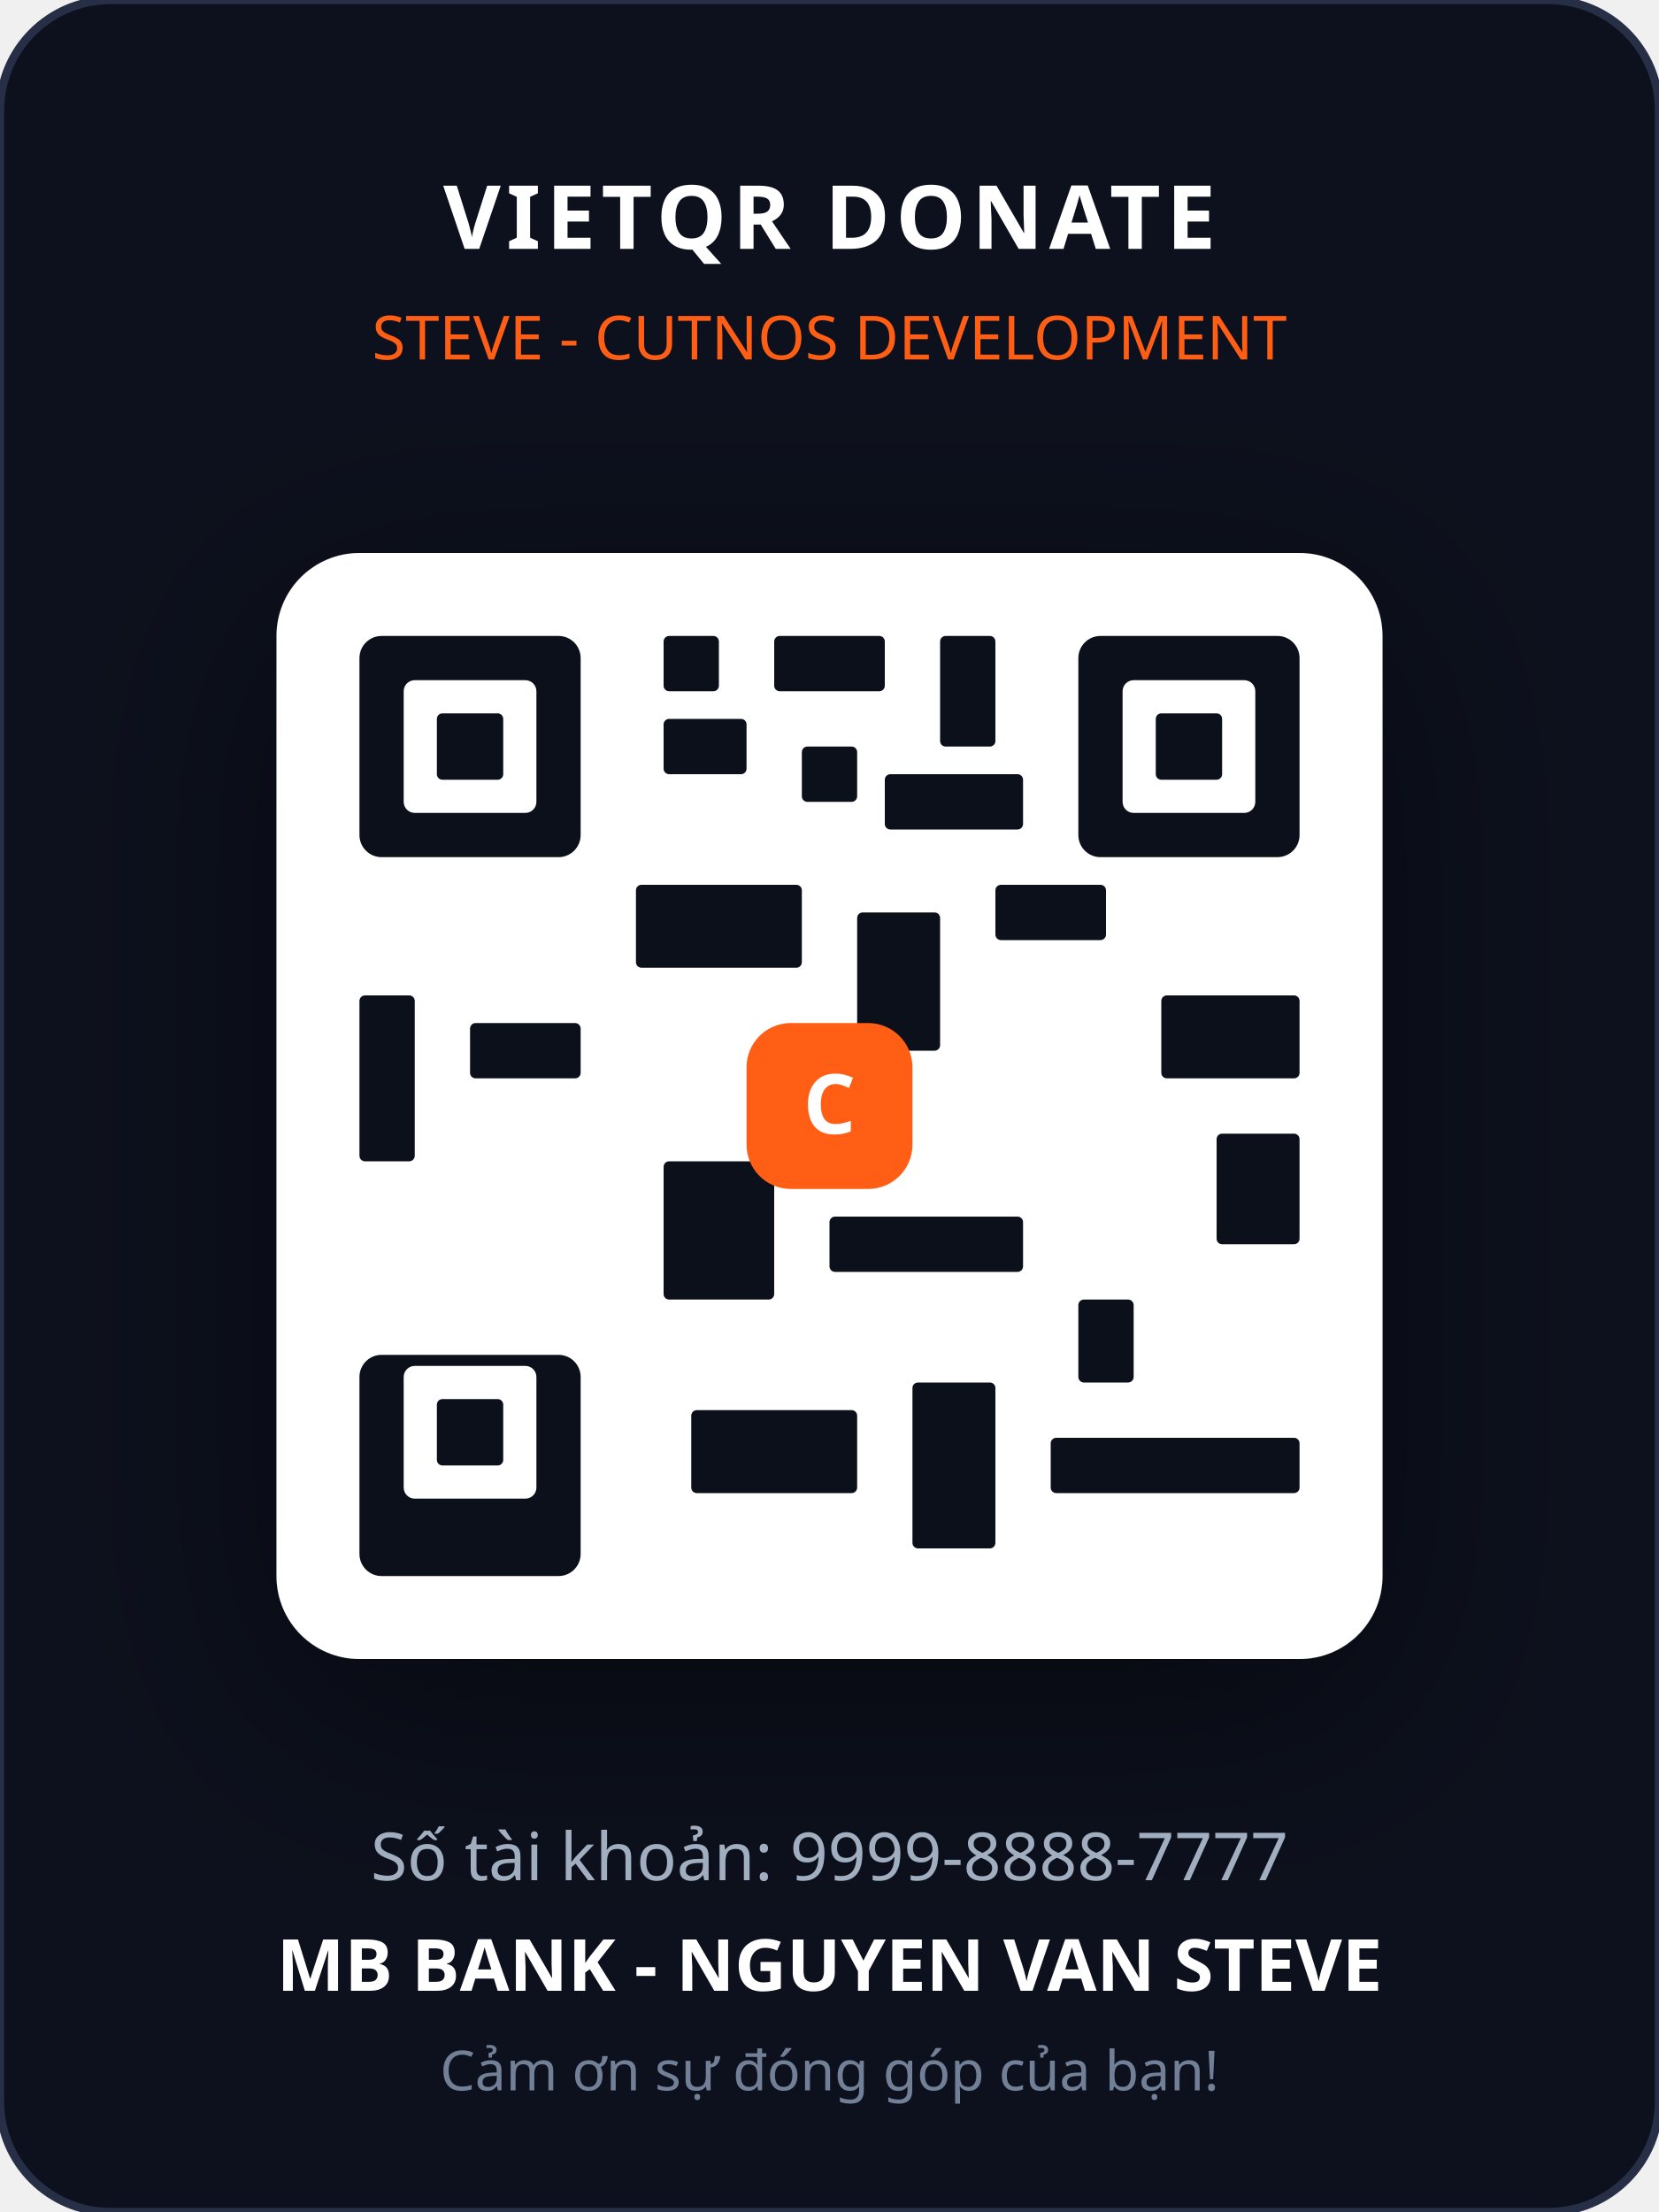
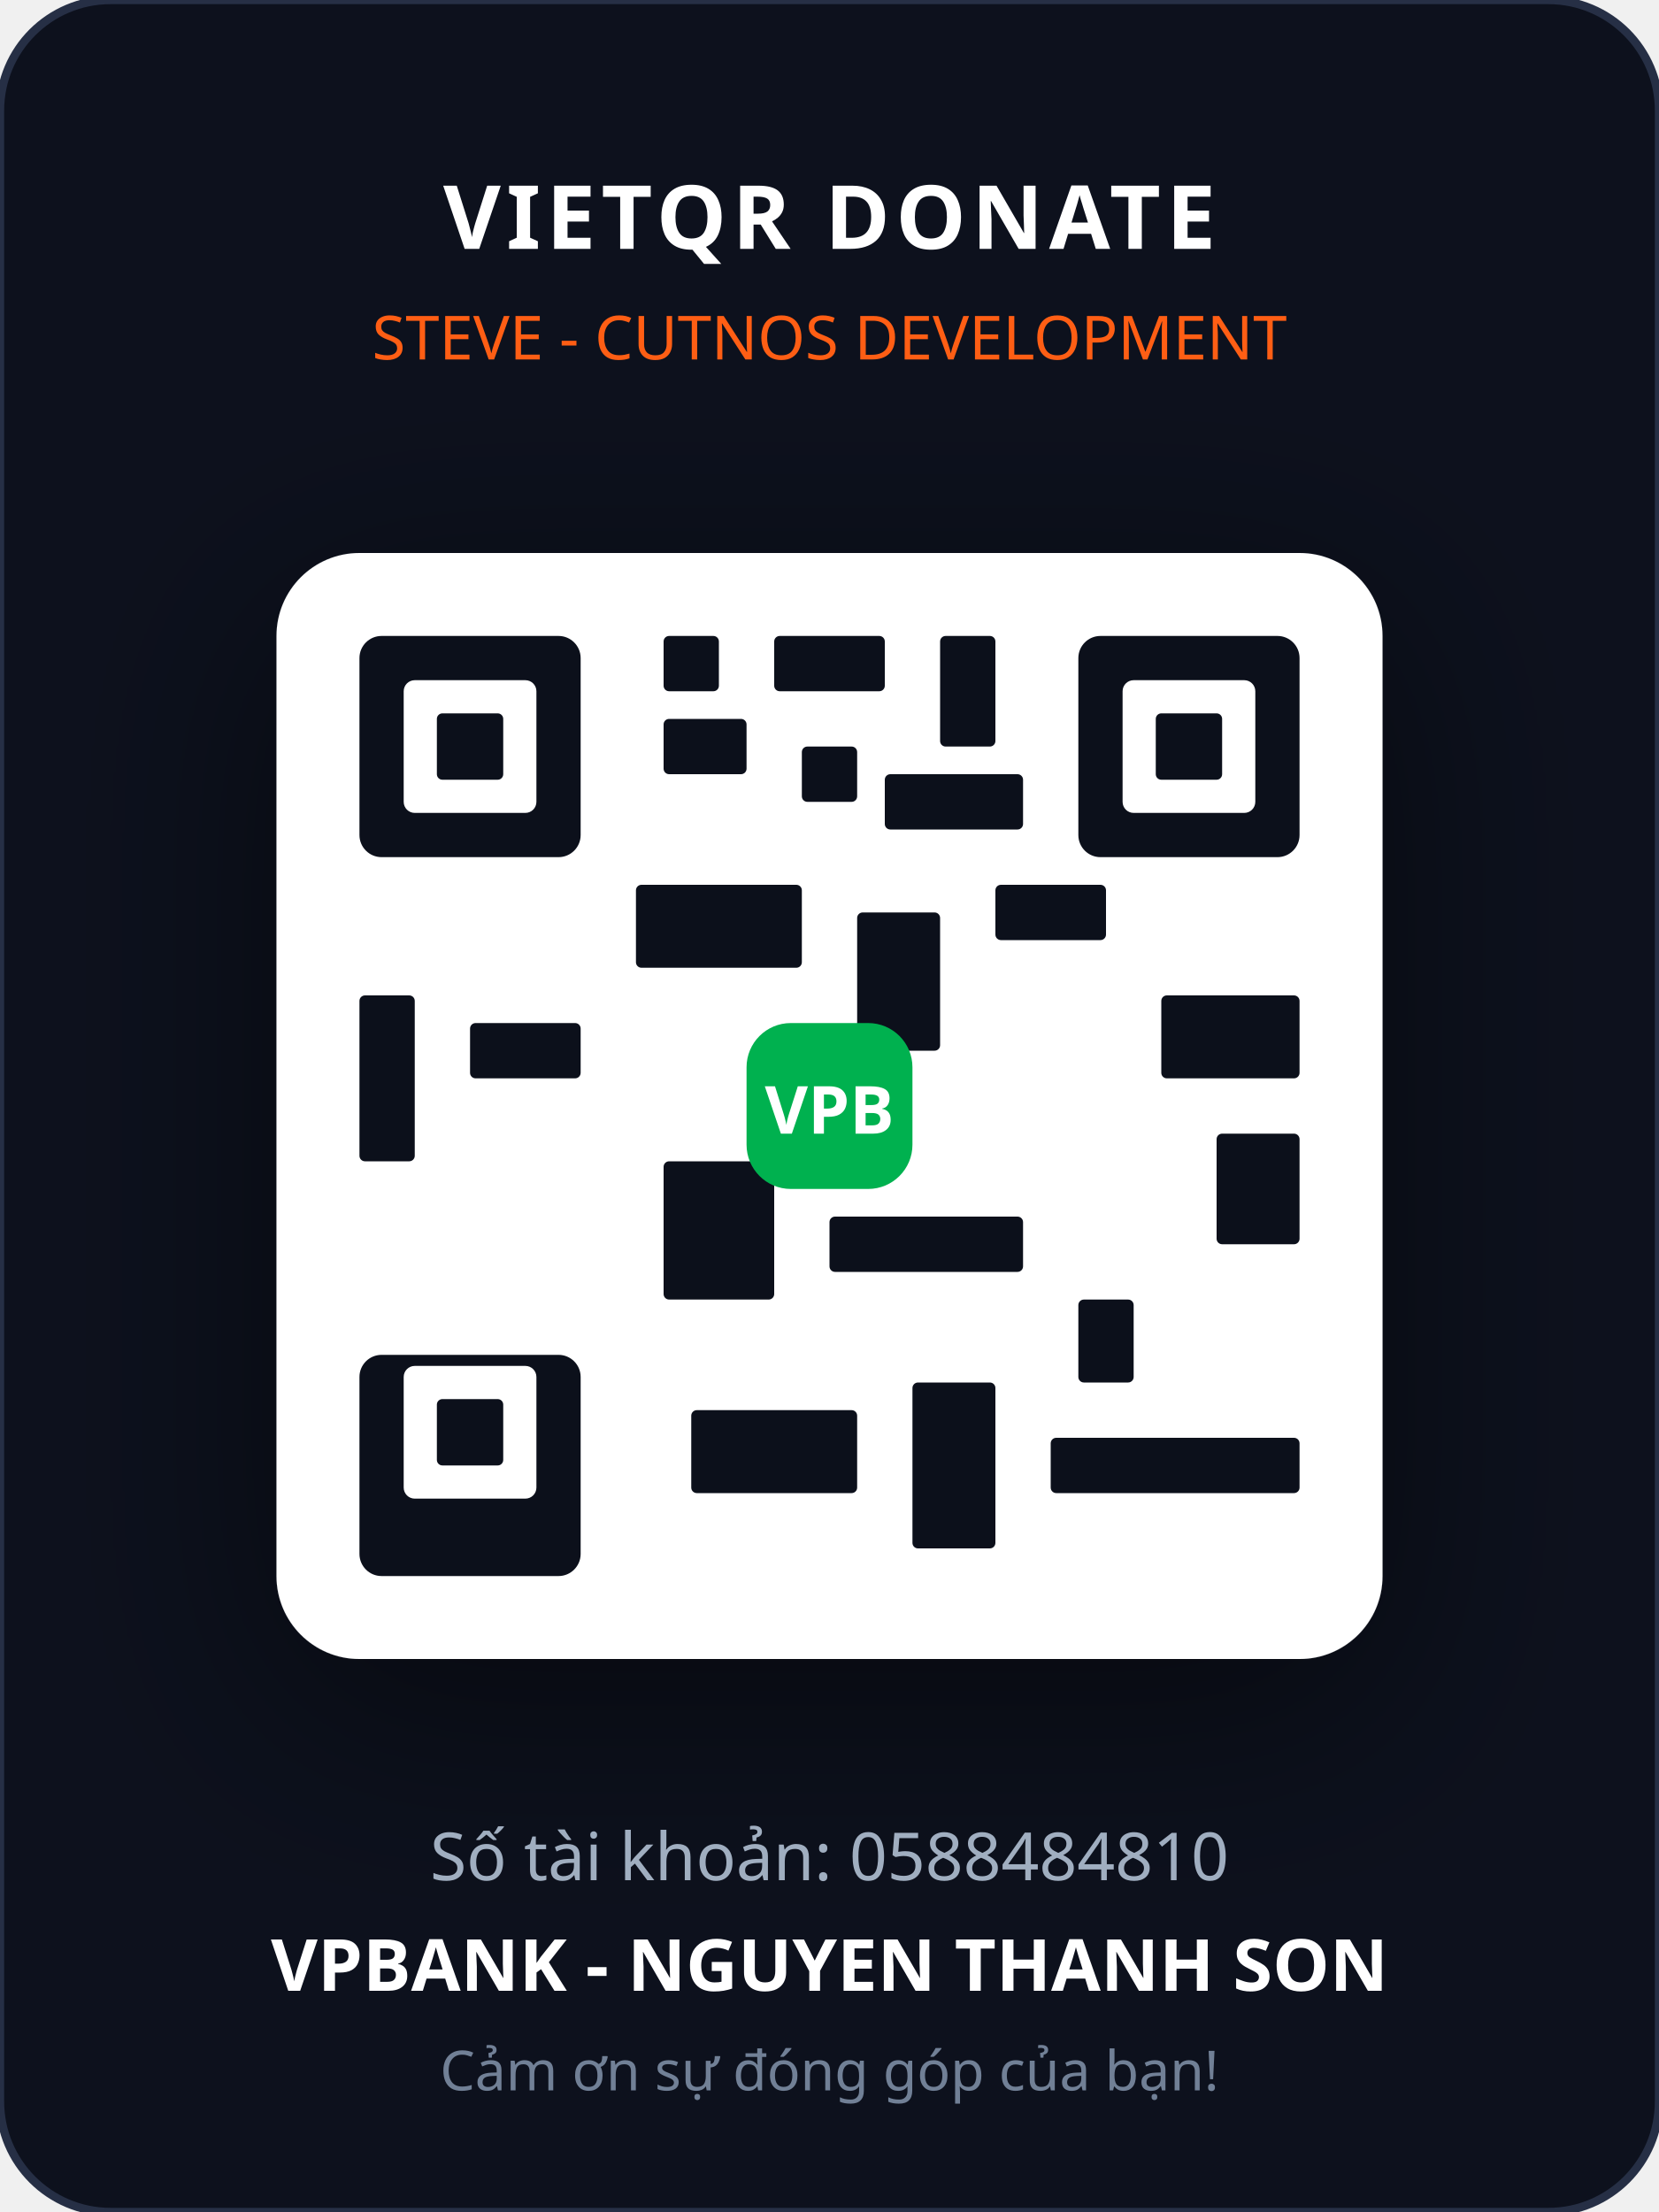
<svg xmlns="http://www.w3.org/2000/svg" viewBox="0 0 300 400" width="100%" height="100%">
  <rect width="300" height="400" rx="20" fill="#0d111d" stroke="#262f45" stroke-width="1.5" />
  <text x="150" y="45" font-family="'Outfit', sans-serif" font-weight="700" font-size="16" fill="#ffffff" text-anchor="middle" letter-spacing="1">VIETQR DONATE</text>
  <text x="150" y="65" font-family="'Outfit', sans-serif" font-weight="400" font-size="11" fill="#ff5e14" text-anchor="middle">STEVE - CUTNOS DEVELOPMENT</text>
  <rect x="50" y="100" width="200" height="200" rx="15" fill="#ffffff" filter="drop-shadow(0 10px 20px rgba(0,0,0,0.5))" />
  <g fill="#0c101b">
    <rect x="65" y="115" width="40" height="40" rx="4" />
    <rect x="73" y="123" width="24" height="24" rx="2" fill="#ffffff" />
    <rect x="79" y="129" width="12" height="12" rx="1" />
    <rect x="195" y="115" width="40" height="40" rx="4" />
    <rect x="203" y="123" width="24" height="24" rx="2" fill="#ffffff" />
    <rect x="209" y="129" width="12" height="12" rx="1" />
    <rect x="65" y="245" width="40" height="40" rx="4" />
    <rect x="73" y="247" width="24" height="24" rx="2" fill="#ffffff" />
    <rect x="79" y="253" width="12" height="12" rx="1" />
    <rect x="120" y="115" width="10" height="10" rx="1" />
    <rect x="140" y="115" width="20" height="10" rx="1" />
    <rect x="170" y="115" width="10" height="20" rx="1" />
    <rect x="120" y="130" width="15" height="10" rx="1" />
    <rect x="145" y="135" width="10" height="10" rx="1" />
    <rect x="160" y="140" width="25" height="10" rx="1" />
    <rect x="115" y="160" width="30" height="15" rx="1" />
    <rect x="155" y="165" width="15" height="25" rx="1" />
    <rect x="180" y="160" width="20" height="10" rx="1" />
    <rect x="65" y="180" width="10" height="30" rx="1" />
    <rect x="85" y="185" width="20" height="10" rx="1" />
    <rect x="210" y="180" width="25" height="15" rx="1" />
    <rect x="220" y="205" width="15" height="20" rx="1" />
    <rect x="120" y="210" width="20" height="25" rx="1" />
    <rect x="150" y="220" width="35" height="10" rx="1" />
    <rect x="195" y="235" width="10" height="15" rx="1" />
    <rect x="125" y="255" width="30" height="15" rx="1" />
    <rect x="165" y="250" width="15" height="30" rx="1" />
    <rect x="190" y="260" width="45" height="10" rx="1" />
-     <rect x="135" y="185" width="30" height="30" rx="8" fill="#ff5e14" />
-     <text x="150" y="205" font-family="'Outfit', sans-serif" font-weight="900" font-size="15" fill="#ffffff" text-anchor="middle">C</text>
+     <rect x="135" y="185" width="30" height="30" rx="8" fill="#00b14f" />
+     <text x="150" y="205" font-family="'Outfit', sans-serif" font-weight="900" font-size="12" fill="#ffffff" text-anchor="middle">VPB</text>
  </g>
-   <text x="150" y="340" font-family="'Outfit', sans-serif" font-weight="500" font-size="12" fill="#a0aec0" text-anchor="middle">Số tài khoản: 9999-8888-7777</text>
-   <text x="150" y="360" font-family="'Outfit', sans-serif" font-weight="600" font-size="13" fill="#ffffff" text-anchor="middle">MB BANK - NGUYEN VAN STEVE</text>
+   <text x="150" y="340" font-family="'Outfit', sans-serif" font-weight="500" font-size="12" fill="#a0aec0" text-anchor="middle">Số tài khoản: 0588484810</text>
+   <text x="150" y="360" font-family="'Outfit', sans-serif" font-weight="600" font-size="13" fill="#ffffff" text-anchor="middle">VPBANK - NGUYEN THANH SON</text>
  <text x="150" y="378" font-family="'Outfit', sans-serif" font-weight="400" font-size="10" fill="#718096" text-anchor="middle">Cảm ơn sự đóng góp của bạn!</text>
</svg>
